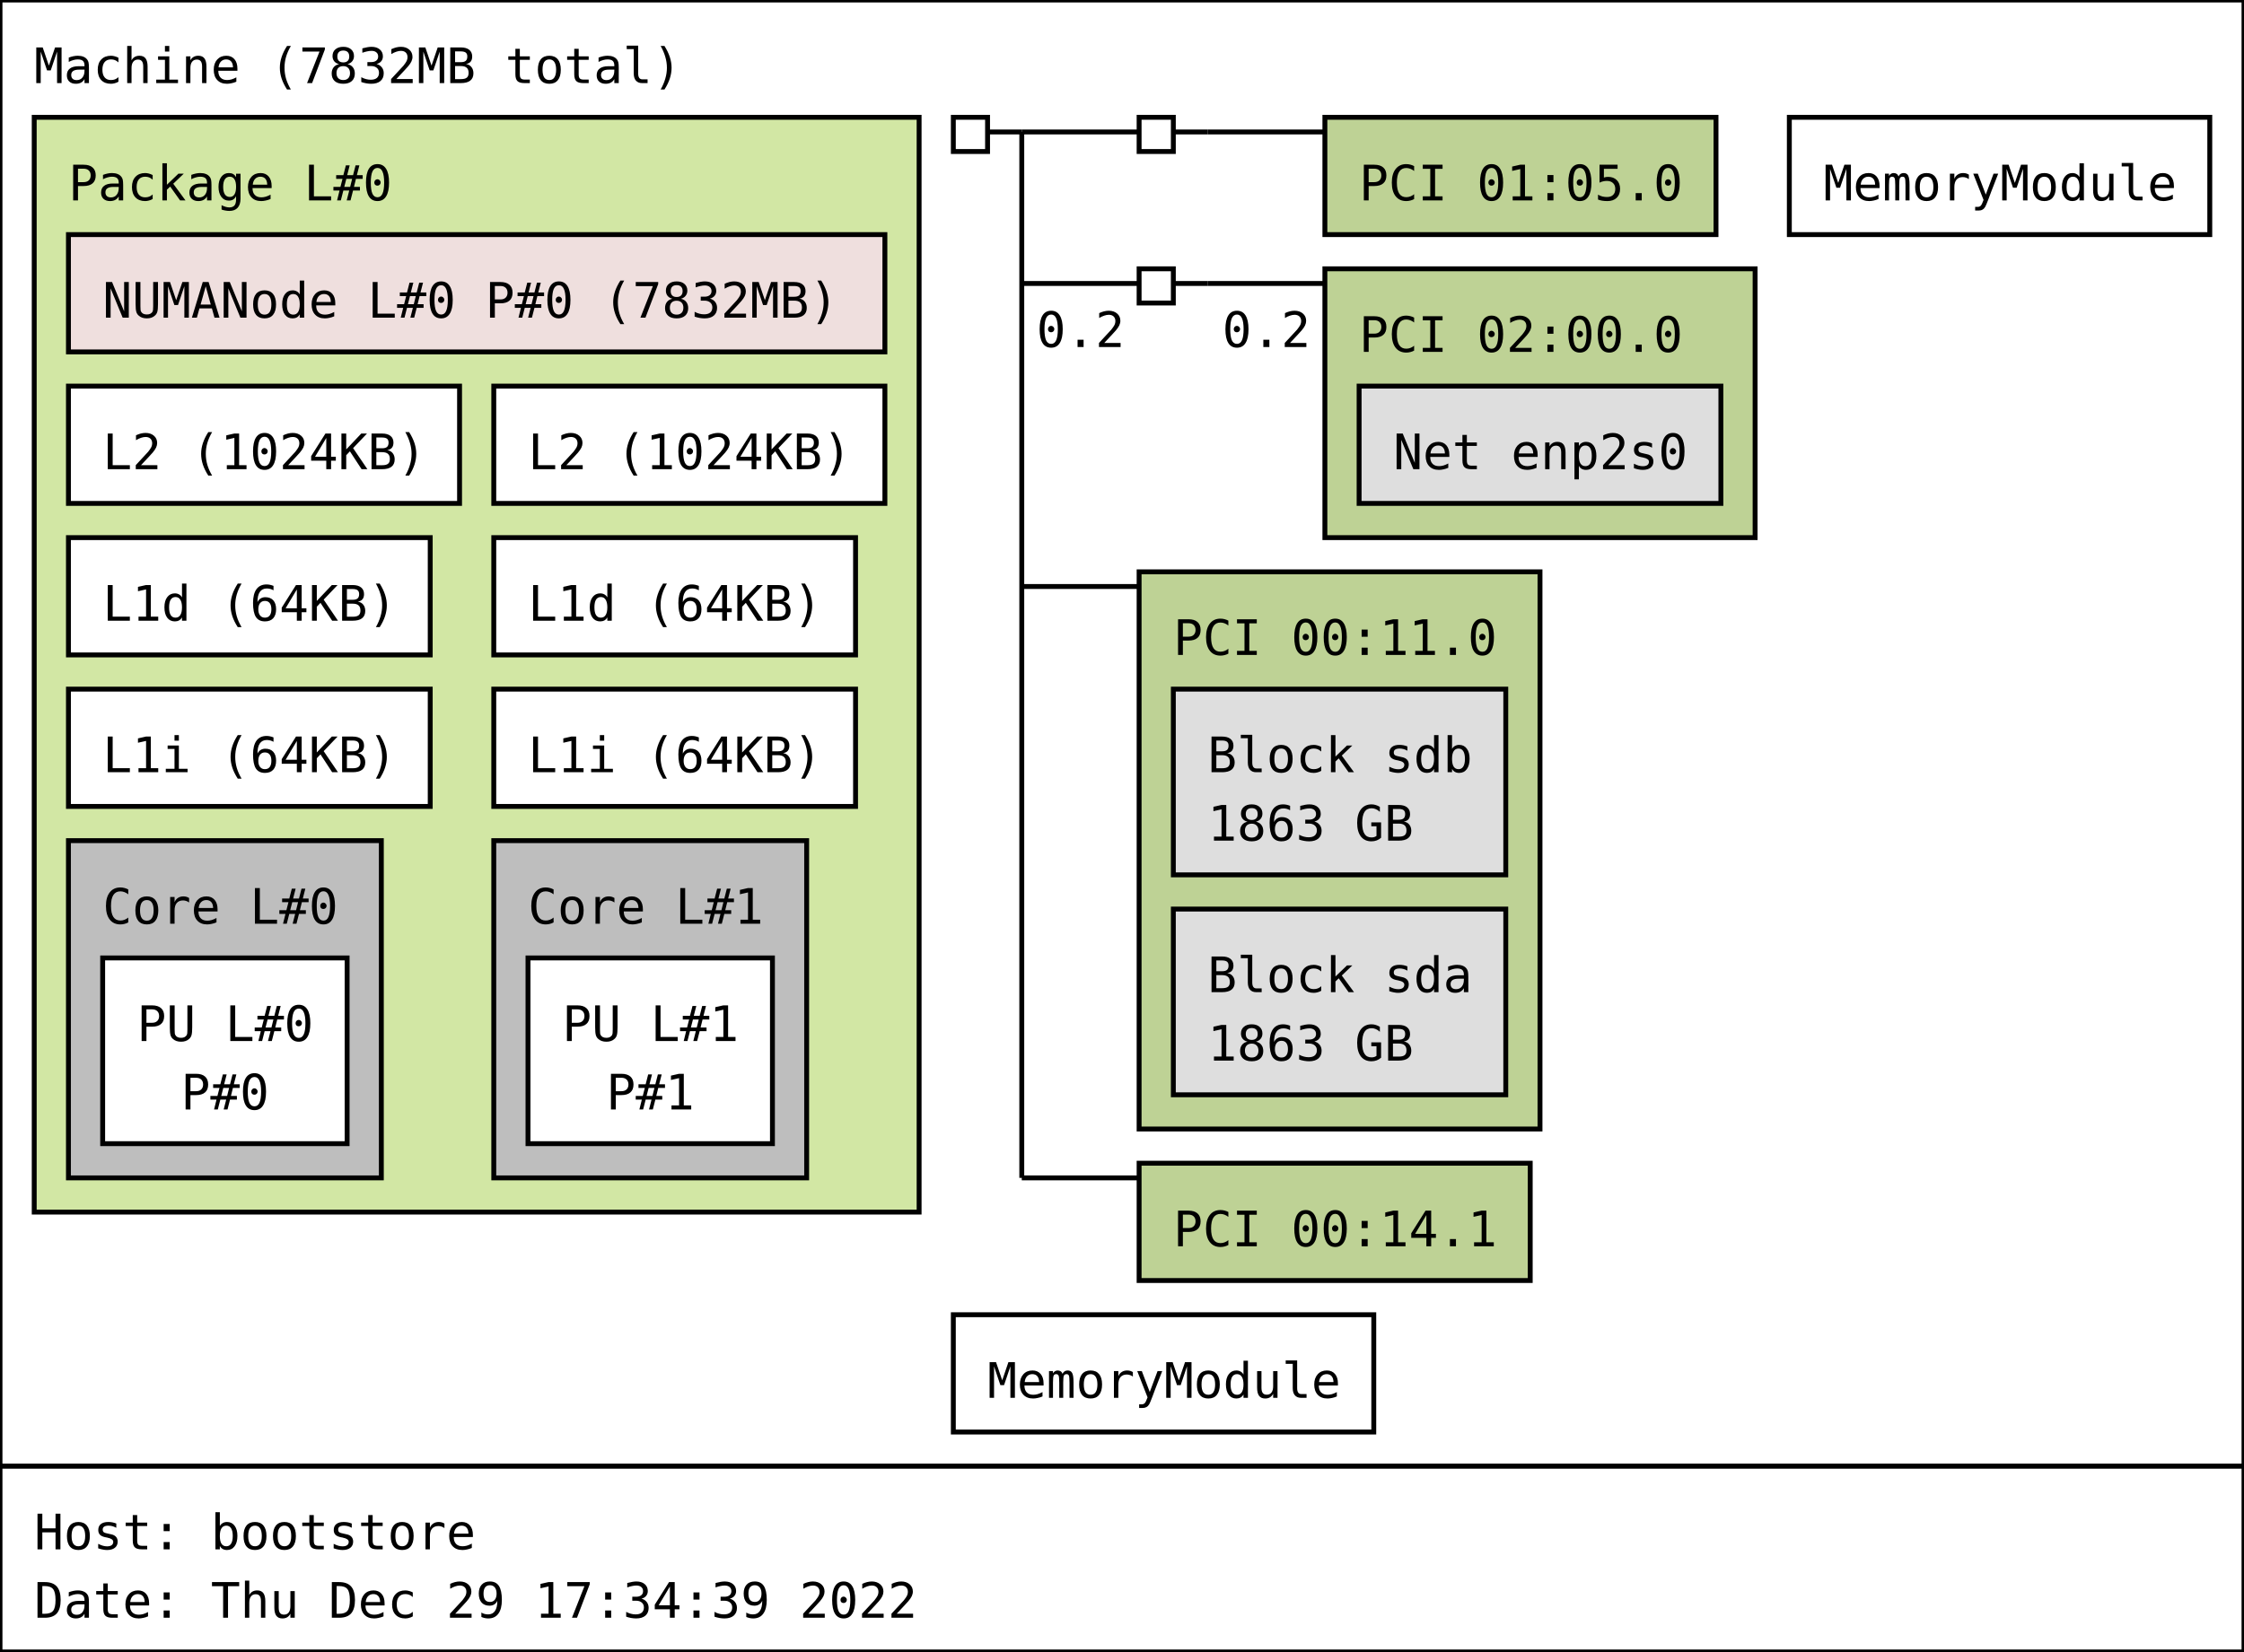
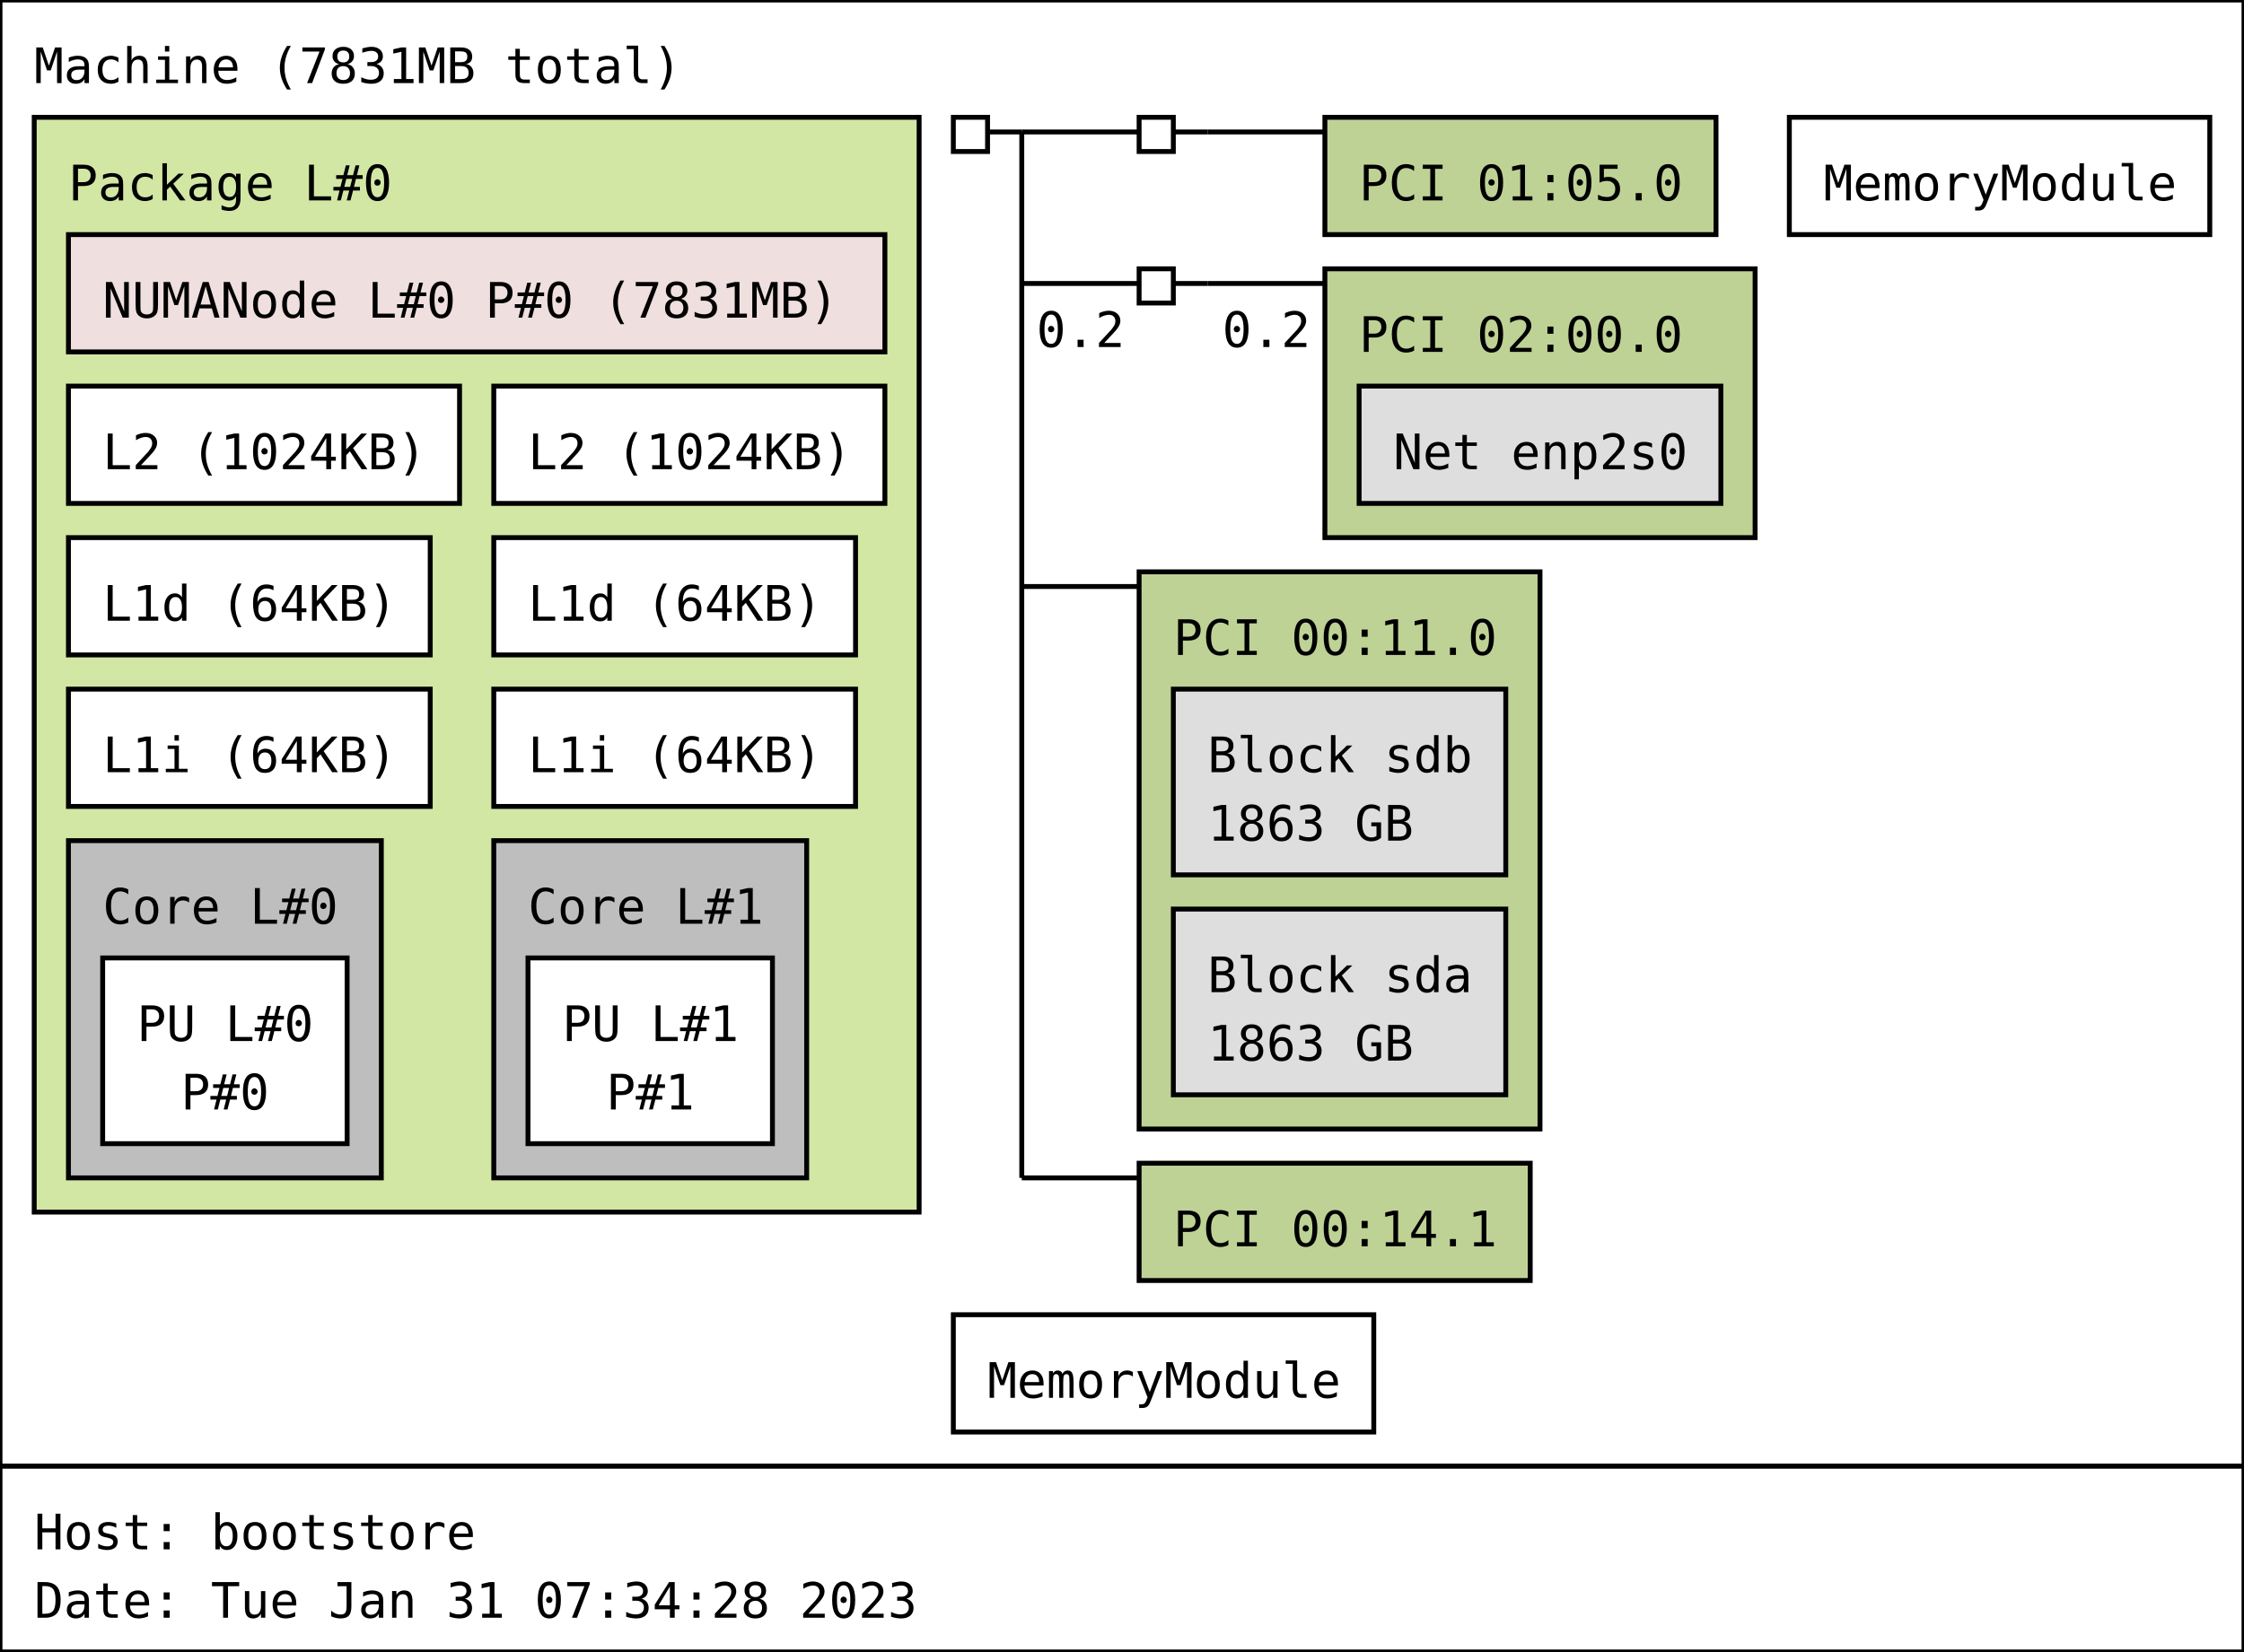
<svg xmlns="http://www.w3.org/2000/svg" width="459px" height="338px" viewBox="0 0 459px 338px" version="1.1">
  <rect id="Machine_0_rect" class="Machine" x="0" y="0" width="459" height="300" fill="rgb(255,255,255)" stroke="rgb(0,0,0)" stroke-width="1" />
-   <text id="Machine_0_text" class="Machine" font-family="Monospace" x="7" y="17" fill="rgb(0,0,0)" font-size="10px">Machine (7832MB total)</text>
+   <text id="Machine_0_text" class="Machine" font-family="Monospace" x="7" y="17" fill="rgb(0,0,0)" font-size="10px">Machine (7831MB total)</text>
  <rect id="Package_0_rect" class="Package" x="7" y="24" width="181" height="224" fill="rgb(210,231,164)" stroke="rgb(0,0,0)" stroke-width="1" />
  <text id="Package_0_text" class="Package" font-family="Monospace" x="14" y="41" fill="rgb(0,0,0)" font-size="10px">Package L#0</text>
  <rect id="L2_0_rect" class="L2" x="14" y="79" width="80" height="24" fill="rgb(255,255,255)" stroke="rgb(0,0,0)" stroke-width="1" />
  <text id="L2_0_text" class="L2" font-family="Monospace" x="21" y="96" fill="rgb(0,0,0)" font-size="10px">L2 (1024KB)</text>
  <rect id="L1d_0_rect" class="L1d" x="14" y="110" width="74" height="24" fill="rgb(255,255,255)" stroke="rgb(0,0,0)" stroke-width="1" />
  <text id="L1d_0_text" class="L1d" font-family="Monospace" x="21" y="127" fill="rgb(0,0,0)" font-size="10px">L1d (64KB)</text>
  <rect id="L1i_0_rect" class="L1i" x="14" y="141" width="74" height="24" fill="rgb(255,255,255)" stroke="rgb(0,0,0)" stroke-width="1" />
  <text id="L1i_0_text" class="L1i" font-family="Monospace" x="21" y="158" fill="rgb(0,0,0)" font-size="10px">L1i (64KB)</text>
  <rect id="Core_0_rect" class="Core" x="14" y="172" width="64" height="69" fill="rgb(190,190,190)" stroke="rgb(0,0,0)" stroke-width="1" />
  <text id="Core_0_text" class="Core" font-family="Monospace" x="21" y="189" fill="rgb(0,0,0)" font-size="10px">Core L#0</text>
  <rect id="PU_0_rect" class="PU" x="21" y="196" width="50" height="38" fill="rgb(255,255,255)" stroke="rgb(0,0,0)" stroke-width="1" />
  <text id="PU_0_text" class="PU" font-family="Monospace" x="28" y="213" fill="rgb(0,0,0)" font-size="10px">PU L#0</text>
  <text id="PU_0_text_1" class="PU" font-family="Monospace" x="37" y="227" fill="rgb(0,0,0)" font-size="10px">P#0</text>
  <rect id="L2_1_rect" class="L2" x="101" y="79" width="80" height="24" fill="rgb(255,255,255)" stroke="rgb(0,0,0)" stroke-width="1" />
  <text id="L2_1_text" class="L2" font-family="Monospace" x="108" y="96" fill="rgb(0,0,0)" font-size="10px">L2 (1024KB)</text>
  <rect id="L1d_1_rect" class="L1d" x="101" y="110" width="74" height="24" fill="rgb(255,255,255)" stroke="rgb(0,0,0)" stroke-width="1" />
  <text id="L1d_1_text" class="L1d" font-family="Monospace" x="108" y="127" fill="rgb(0,0,0)" font-size="10px">L1d (64KB)</text>
  <rect id="L1i_1_rect" class="L1i" x="101" y="141" width="74" height="24" fill="rgb(255,255,255)" stroke="rgb(0,0,0)" stroke-width="1" />
  <text id="L1i_1_text" class="L1i" font-family="Monospace" x="108" y="158" fill="rgb(0,0,0)" font-size="10px">L1i (64KB)</text>
  <rect id="Core_1_rect" class="Core" x="101" y="172" width="64" height="69" fill="rgb(190,190,190)" stroke="rgb(0,0,0)" stroke-width="1" />
  <text id="Core_1_text" class="Core" font-family="Monospace" x="108" y="189" fill="rgb(0,0,0)" font-size="10px">Core L#1</text>
  <rect id="PU_1_rect" class="PU" x="108" y="196" width="50" height="38" fill="rgb(255,255,255)" stroke="rgb(0,0,0)" stroke-width="1" />
  <text id="PU_1_text" class="PU" font-family="Monospace" x="115" y="213" fill="rgb(0,0,0)" font-size="10px">PU L#1</text>
  <text id="PU_1_text_1" class="PU" font-family="Monospace" x="124" y="227" fill="rgb(0,0,0)" font-size="10px">P#1</text>
  <rect id="NUMANode_0_rect" class="NUMANode" x="14" y="48" width="167" height="24" fill="rgb(239,223,222)" stroke="rgb(0,0,0)" stroke-width="1" />
-   <text id="NUMANode_0_text" class="NUMANode" font-family="Monospace" x="21" y="65" fill="rgb(0,0,0)" font-size="10px">NUMANode L#0 P#0 (7832MB)</text>
+   <text id="NUMANode_0_text" class="NUMANode" font-family="Monospace" x="21" y="65" fill="rgb(0,0,0)" font-size="10px">NUMANode L#0 P#0 (7831MB)</text>
  <rect id="HostBridge_0_rect" class="HostBridge" x="195" y="24" width="7" height="7" fill="rgb(255,255,255)" stroke="rgb(0,0,0)" stroke-width="1" />
  <line id="HostBridge_0_line" class="HostBridge" x1="202" y1="27" x2="209" y2="27" stroke="rgb(0,0,0)" stroke-width="1" />
  <line id="HostBridge_0_line_2" class="HostBridge" x1="209" y1="27" x2="233" y2="27" stroke="rgb(0,0,0)" stroke-width="1" />
  <line id="HostBridge_0_line_3" class="HostBridge" x1="209" y1="58" x2="233" y2="58" stroke="rgb(0,0,0)" stroke-width="1" />
  <text id="HostBridge_0_text_3" class="HostBridge" font-family="Monospace" x="212" y="71" fill="rgb(0,0,0)" font-size="10px">0.2</text>
  <line id="HostBridge_0_line_4" class="HostBridge" x1="209" y1="120" x2="233" y2="120" stroke="rgb(0,0,0)" stroke-width="1" />
  <line id="HostBridge_0_line_5" class="HostBridge" x1="209" y1="241" x2="233" y2="241" stroke="rgb(0,0,0)" stroke-width="1" />
  <line id="HostBridge_0_line_1" class="HostBridge" x1="209" y1="27" x2="209" y2="241" stroke="rgb(0,0,0)" stroke-width="1" />
  <rect id="PCIBridge_1_rect" class="PCIBridge" x="233" y="24" width="7" height="7" fill="rgb(255,255,255)" stroke="rgb(0,0,0)" stroke-width="1" />
  <line id="PCIBridge_1_line" class="PCIBridge" x1="240" y1="27" x2="247" y2="27" stroke="rgb(0,0,0)" stroke-width="1" />
  <line id="PCIBridge_1_line_2" class="PCIBridge" x1="247" y1="27" x2="271" y2="27" stroke="rgb(0,0,0)" stroke-width="1" />
  <line id="PCIBridge_1_line_1" class="PCIBridge" x1="247" y1="27" x2="247" y2="27" stroke="rgb(0,0,0)" stroke-width="1" />
  <rect id="PCI_0_rect" class="PCI" x="271" y="24" width="80" height="24" fill="rgb(190,210,149)" stroke="rgb(0,0,0)" stroke-width="1" />
  <text id="PCI_0_text" class="PCI" font-family="Monospace" x="278" y="41" fill="rgb(0,0,0)" font-size="10px">PCI 01:05.0</text>
  <rect id="PCIBridge_2_rect" class="PCIBridge" x="233" y="55" width="7" height="7" fill="rgb(255,255,255)" stroke="rgb(0,0,0)" stroke-width="1" />
  <line id="PCIBridge_2_line" class="PCIBridge" x1="240" y1="58" x2="247" y2="58" stroke="rgb(0,0,0)" stroke-width="1" />
  <line id="PCIBridge_2_line_2" class="PCIBridge" x1="247" y1="58" x2="271" y2="58" stroke="rgb(0,0,0)" stroke-width="1" />
  <text id="PCIBridge_2_text_2" class="PCIBridge" font-family="Monospace" x="250" y="71" fill="rgb(0,0,0)" font-size="10px">0.2</text>
  <line id="PCIBridge_2_line_1" class="PCIBridge" x1="247" y1="58" x2="247" y2="58" stroke="rgb(0,0,0)" stroke-width="1" />
  <rect id="PCI_1_rect" class="PCI" x="271" y="55" width="88" height="55" fill="rgb(190,210,149)" stroke="rgb(0,0,0)" stroke-width="1" />
  <text id="PCI_1_text" class="PCI" font-family="Monospace" x="278" y="72" fill="rgb(0,0,0)" font-size="10px">PCI 02:00.0</text>
  <rect id="Net_0_rect" class="Net" x="278" y="79" width="74" height="24" fill="rgb(222,222,222)" stroke="rgb(0,0,0)" stroke-width="1" />
  <text id="Net_0_text" class="Net" font-family="Monospace" x="285" y="96" fill="rgb(0,0,0)" font-size="10px">Net enp2s0</text>
  <rect id="PCI_2_rect" class="PCI" x="233" y="117" width="82" height="114" fill="rgb(190,210,149)" stroke="rgb(0,0,0)" stroke-width="1" />
  <text id="PCI_2_text" class="PCI" font-family="Monospace" x="240" y="134" fill="rgb(0,0,0)" font-size="10px">PCI 00:11.0</text>
  <rect id="Block_1_rect" class="Block" x="240" y="141" width="68" height="38" fill="rgb(222,222,222)" stroke="rgb(0,0,0)" stroke-width="1" />
  <text id="Block_1_text" class="Block" font-family="Monospace" x="247" y="158" fill="rgb(0,0,0)" font-size="10px">Block sdb</text>
  <text id="Block_1_text_1" class="Block" font-family="Monospace" x="247" y="172" fill="rgb(0,0,0)" font-size="10px">1863 GB</text>
  <rect id="Block_2_rect" class="Block" x="240" y="186" width="68" height="38" fill="rgb(222,222,222)" stroke="rgb(0,0,0)" stroke-width="1" />
  <text id="Block_2_text" class="Block" font-family="Monospace" x="247" y="203" fill="rgb(0,0,0)" font-size="10px">Block sda</text>
  <text id="Block_2_text_1" class="Block" font-family="Monospace" x="247" y="217" fill="rgb(0,0,0)" font-size="10px">1863 GB</text>
  <rect id="PCI_3_rect" class="PCI" x="233" y="238" width="80" height="24" fill="rgb(190,210,149)" stroke="rgb(0,0,0)" stroke-width="1" />
  <text id="PCI_3_text" class="PCI" font-family="Monospace" x="240" y="255" fill="rgb(0,0,0)" font-size="10px">PCI 00:14.1</text>
  <rect id="Misc_0_rect" class="Misc" x="366" y="24" width="86" height="24" fill="rgb(255,255,255)" stroke="rgb(0,0,0)" stroke-width="1" />
  <text id="Misc_0_text" class="Misc" font-family="Monospace" x="373" y="41" fill="rgb(0,0,0)" font-size="10px">MemoryModule</text>
  <rect id="Misc_1_rect" class="Misc" x="195" y="269" width="86" height="24" fill="rgb(255,255,255)" stroke="rgb(0,0,0)" stroke-width="1" />
  <text id="Misc_1_text" class="Misc" font-family="Monospace" x="202" y="286" fill="rgb(0,0,0)" font-size="10px">MemoryModule</text>
  <rect id="anon_rect" x="0" y="300" width="459" height="38" fill="rgb(255,255,255)" stroke="rgb(0,0,0)" stroke-width="1" />
  <text id="anon_text" font-family="Monospace" x="7" y="317" fill="rgb(0,0,0)" font-size="10px">Host: bootstore</text>
-   <text id="anon_text_1" font-family="Monospace" x="7" y="331" fill="rgb(0,0,0)" font-size="10px">Date: Thu Dec 29 17:34:39 2022</text>
+   <text id="anon_text_1" font-family="Monospace" x="7" y="331" fill="rgb(0,0,0)" font-size="10px">Date: Tue Jan 31 07:34:28 2023</text>
</svg>
